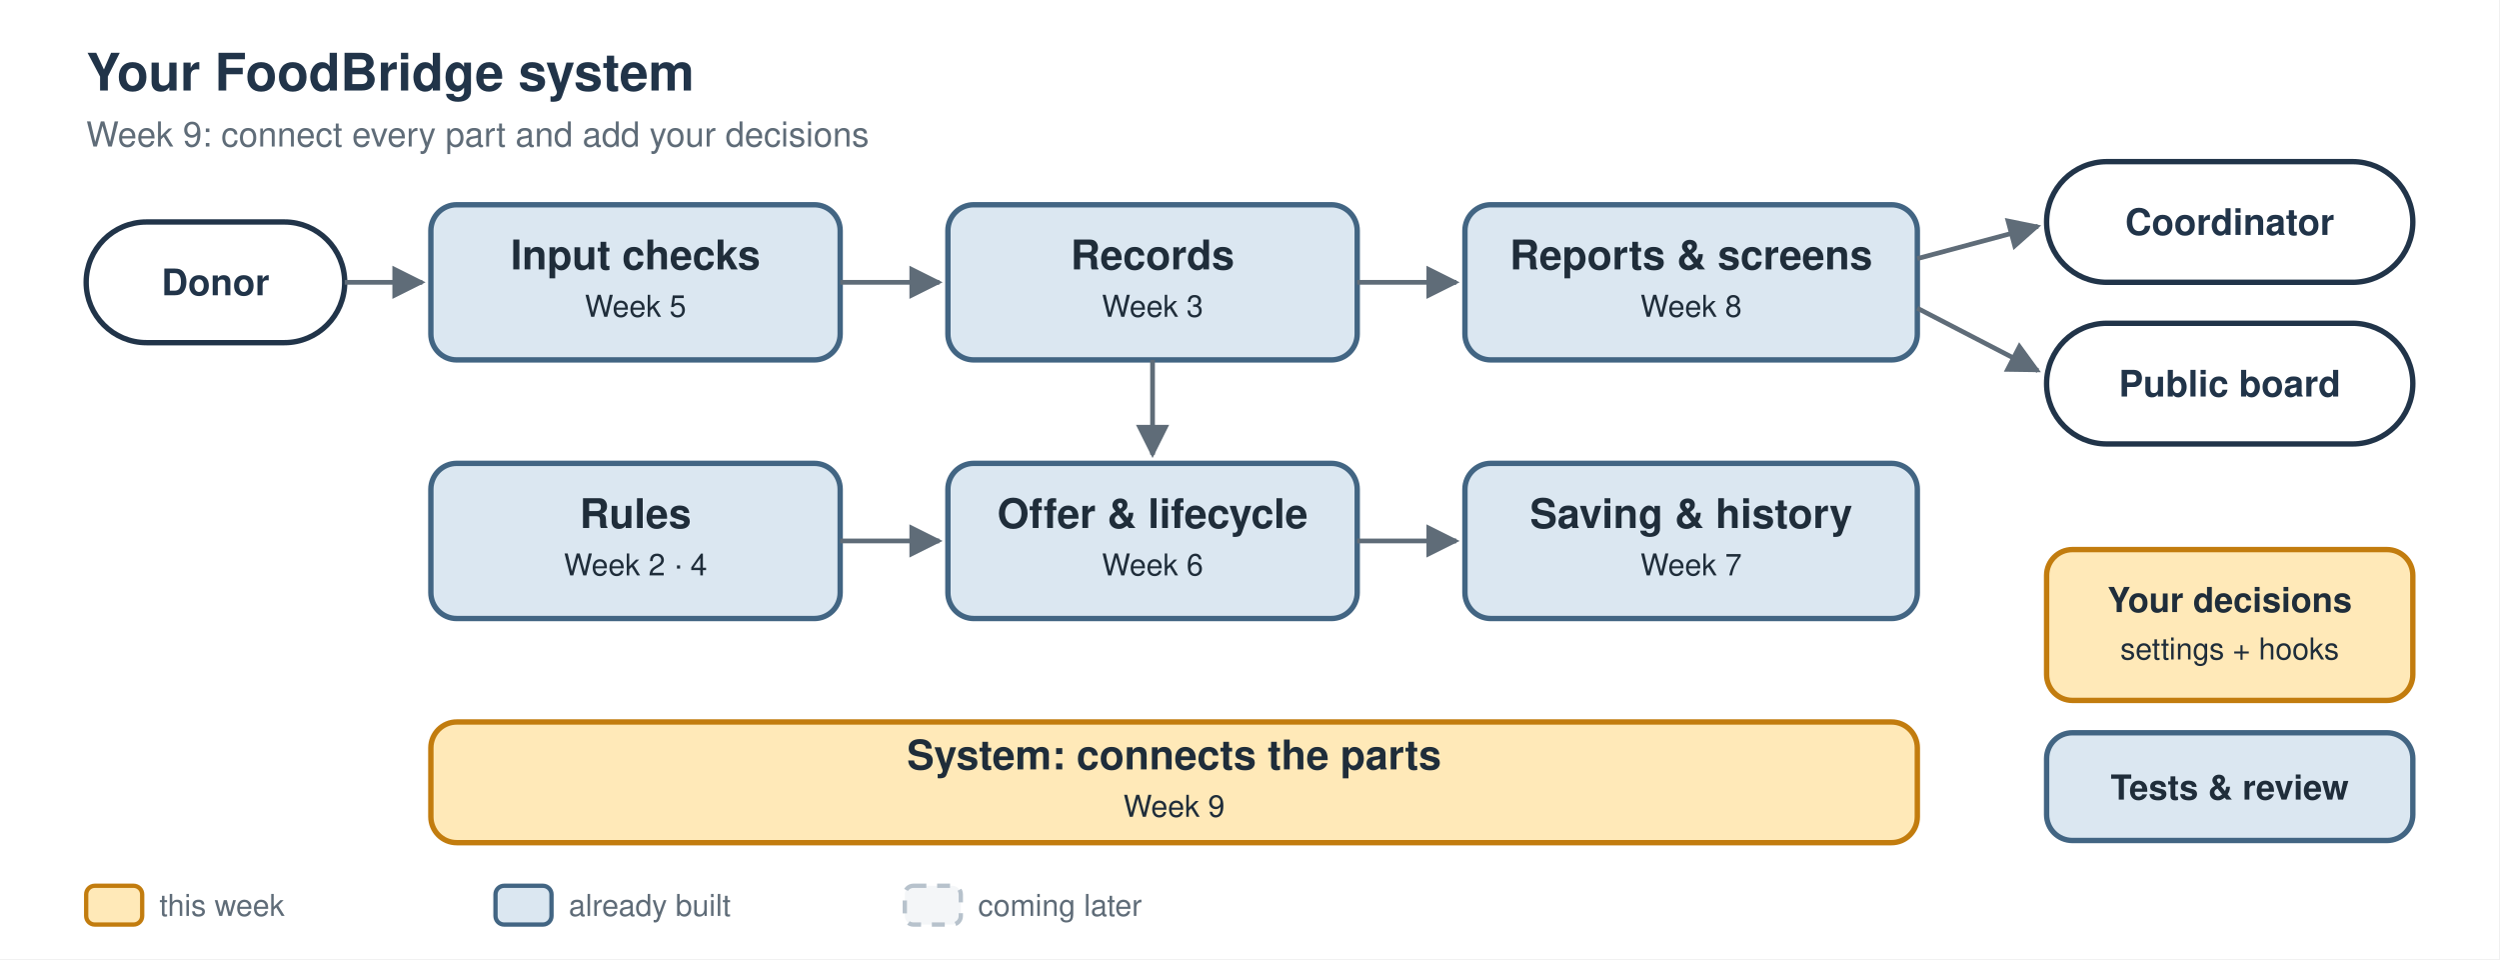
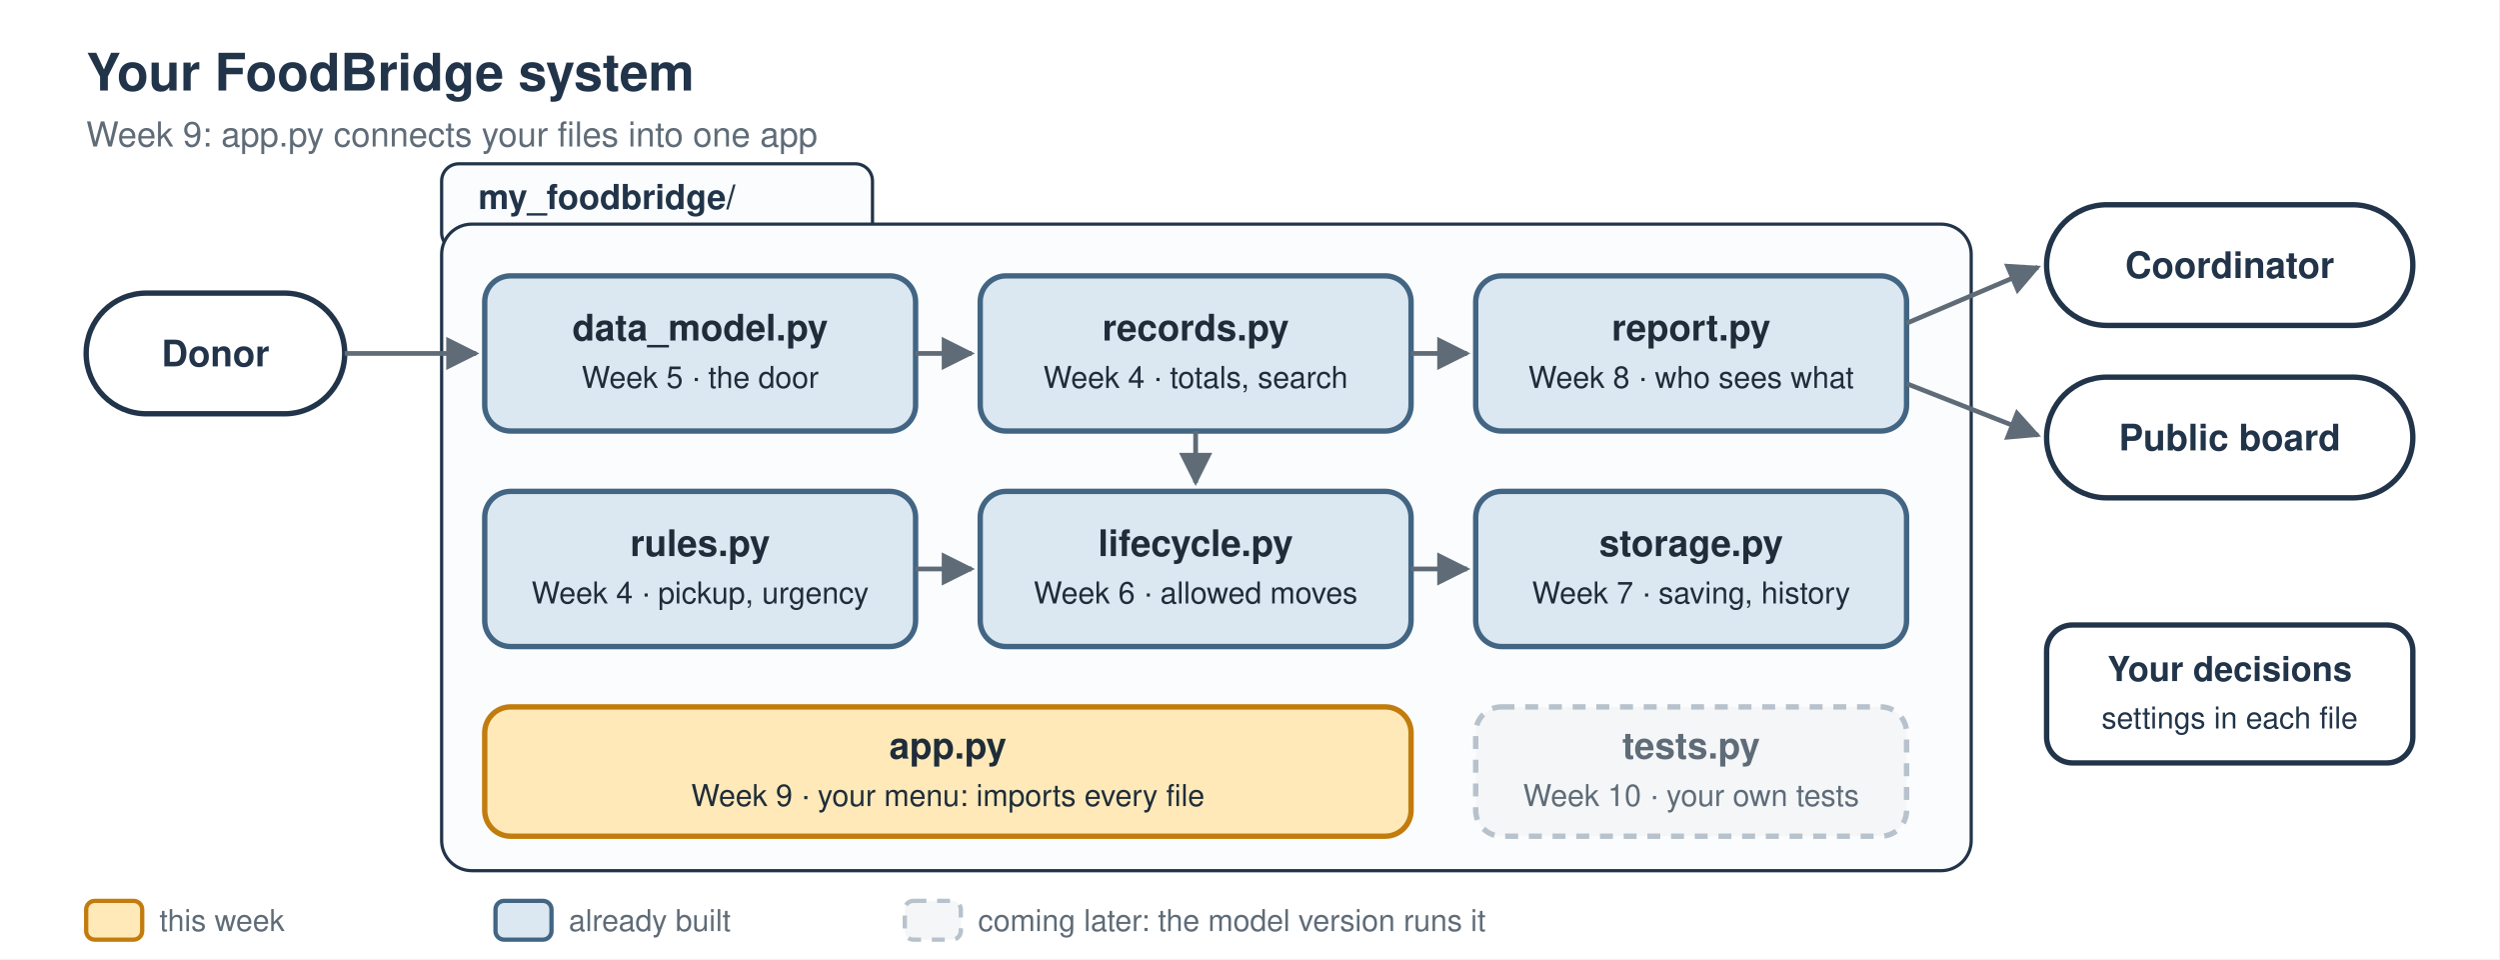
<svg xmlns="http://www.w3.org/2000/svg" width="1160" height="445" viewBox="0 0 1160 445" role="img" font-family="system-ui, -apple-system, 'Segoe UI', Helvetica, Arial, sans-serif">
  <rect width="1160" height="445" fill="#ffffff" />
  <defs>
    <marker id="arrow" viewBox="0 0 10 10" refX="9" refY="5" markerWidth="7" markerHeight="7" orient="auto-start-reverse">
      <path d="M0,0 L10,5 L0,10 z" fill="#5f6c78" />
    </marker>
  </defs>
  <text x="40" y="42" font-size="24" font-weight="700" fill="#213449" text-anchor="start">Your FoodBridge system</text>
-   <text x="40" y="68" font-size="16" font-weight="400" fill="#5f6c78" text-anchor="start">Week 9: connect every part and add your decisions</text>
-   <rect x="200" y="95" width="190" height="72" rx="12" fill="#dbe7f1" stroke="#426583" stroke-width="2.5" />
-   <text x="295.0" y="125.0" text-anchor="middle" font-size="19" font-weight="700" fill="#1f2d3a">Input checks</text>
-   <text x="295.0" y="147.0" text-anchor="middle" font-size="14" fill="#1f2d3a">Week 5</text>
-   <rect x="440" y="95" width="190" height="72" rx="12" fill="#dbe7f1" stroke="#426583" stroke-width="2.5" />
-   <text x="535.0" y="125.0" text-anchor="middle" font-size="19" font-weight="700" fill="#1f2d3a">Records</text>
-   <text x="535.0" y="147.0" text-anchor="middle" font-size="14" fill="#1f2d3a">Week 3</text>
-   <rect x="680" y="95" width="210" height="72" rx="12" fill="#dbe7f1" stroke="#426583" stroke-width="2.5" />
-   <text x="785.0" y="125.0" text-anchor="middle" font-size="19" font-weight="700" fill="#1f2d3a">Reports &amp; screens</text>
-   <text x="785.0" y="147.0" text-anchor="middle" font-size="14" fill="#1f2d3a">Week 8</text>
-   <rect x="200" y="215" width="190" height="72" rx="12" fill="#dbe7f1" stroke="#426583" stroke-width="2.5" />
-   <text x="295.0" y="245.0" text-anchor="middle" font-size="19" font-weight="700" fill="#1f2d3a">Rules</text>
-   <text x="295.0" y="267.0" text-anchor="middle" font-size="14" fill="#1f2d3a">Week 2 · 4</text>
-   <rect x="440" y="215" width="190" height="72" rx="12" fill="#dbe7f1" stroke="#426583" stroke-width="2.5" />
-   <text x="535.0" y="245.0" text-anchor="middle" font-size="19" font-weight="700" fill="#1f2d3a">Offer &amp; lifecycle</text>
-   <text x="535.0" y="267.0" text-anchor="middle" font-size="14" fill="#1f2d3a">Week 6</text>
-   <rect x="680" y="215" width="210" height="72" rx="12" fill="#dbe7f1" stroke="#426583" stroke-width="2.5" />
-   <text x="785.0" y="245.0" text-anchor="middle" font-size="19" font-weight="700" fill="#1f2d3a">Saving &amp; history</text>
-   <text x="785.0" y="267.0" text-anchor="middle" font-size="14" fill="#1f2d3a">Week 7</text>
-   <rect x="200" y="335" width="690" height="56" rx="12" fill="#ffe9b8" stroke="#c27c0e" stroke-width="2.5" />
-   <text x="545.0" y="357.0" text-anchor="middle" font-size="19" font-weight="700" fill="#1f2d3a">System: connects the parts</text>
-   <text x="545.0" y="379.0" text-anchor="middle" font-size="14" fill="#1f2d3a">Week 9</text>
-   <rect x="40" y="103" width="120" height="56" rx="28" fill="#ffffff" stroke="#213449" stroke-width="2.5" />
-   <text x="100.0" y="137.0" text-anchor="middle" font-size="17" font-weight="700" fill="#213449">Donor</text>
-   <rect x="950" y="75" width="170" height="56" rx="28" fill="#ffffff" stroke="#213449" stroke-width="2.5" />
-   <text x="1035.0" y="109.0" text-anchor="middle" font-size="17" font-weight="700" fill="#213449">Coordinator</text>
-   <rect x="950" y="150" width="170" height="56" rx="28" fill="#ffffff" stroke="#213449" stroke-width="2.5" />
-   <text x="1035.0" y="184.0" text-anchor="middle" font-size="17" font-weight="700" fill="#213449">Public board</text>
-   <line x1="160" y1="131" x2="196" y2="131" stroke="#5f6c78" stroke-width="2.2" marker-end="url(#arrow)" />
-   <line x1="390" y1="131" x2="436" y2="131" stroke="#5f6c78" stroke-width="2.2" marker-end="url(#arrow)" />
-   <line x1="630" y1="131" x2="676" y2="131" stroke="#5f6c78" stroke-width="2.2" marker-end="url(#arrow)" />
-   <line x1="890" y1="120" x2="946" y2="105" stroke="#5f6c78" stroke-width="2.2" marker-end="url(#arrow)" />
-   <line x1="890" y1="143" x2="946" y2="172" stroke="#5f6c78" stroke-width="2.2" marker-end="url(#arrow)" />
-   <line x1="535" y1="167" x2="535" y2="211" stroke="#5f6c78" stroke-width="2.2" marker-end="url(#arrow)" />
-   <line x1="390" y1="251" x2="436" y2="251" stroke="#5f6c78" stroke-width="2.2" marker-end="url(#arrow)" />
-   <line x1="630" y1="251" x2="676" y2="251" stroke="#5f6c78" stroke-width="2.2" marker-end="url(#arrow)" />
-   <rect x="950" y="255" width="170" height="70" rx="12" fill="#ffe9b8" stroke="#c27c0e" stroke-width="2.5" />
-   <text x="1035.0" y="284.0" text-anchor="middle" font-size="16" font-weight="700" fill="#1f2d3a">Your decisions</text>
-   <text x="1035.0" y="306.0" text-anchor="middle" font-size="14" fill="#1f2d3a">settings + hooks</text>
-   <rect x="950" y="340" width="170" height="50" rx="12" fill="#dbe7f1" stroke="#426583" stroke-width="2.5" />
-   <text x="1035.0" y="371.0" text-anchor="middle" font-size="16" font-weight="700" fill="#1f2d3a">Tests &amp; review</text>
-   <rect x="40" y="411" width="26" height="18" rx="4" fill="#ffe9b8" stroke="#c27c0e" stroke-width="2" />
-   <text x="74" y="425" font-size="14" font-weight="400" fill="#5f6c78" text-anchor="start">this week</text>
-   <rect x="230" y="411" width="26" height="18" rx="4" fill="#dbe7f1" stroke="#426583" stroke-width="2" />
-   <text x="264" y="425" font-size="14" font-weight="400" fill="#5f6c78" text-anchor="start">already built</text>
-   <rect x="420" y="411" width="26" height="18" rx="4" fill="#f4f6f8" stroke="#b7c2cc" stroke-width="2" stroke-dasharray="6 5" />
-   <text x="454" y="425" font-size="14" font-weight="400" fill="#5f6c78" text-anchor="start">coming later</text>
+   <text x="40" y="68" font-size="16" font-weight="400" fill="#5f6c78" text-anchor="start">Week 9: app.py connects your files into one app</text>
+   <rect x="205" y="76" width="200" height="40" rx="8" fill="#fbfcfd" stroke="#213449" stroke-width="1.5" />
+   <text x="222" y="97" font-size="16" font-weight="700" fill="#213449" text-anchor="start">my_foodbridge/</text>
+   <rect x="205" y="104" width="710" height="300" rx="14" fill="#fbfcfd" stroke="#213449" stroke-width="1.5" />
+   <rect x="225" y="128" width="200" height="72" rx="12" fill="#dbe7f1" stroke="#426583" stroke-width="2.5" />
+   <text x="325.0" y="158.0" text-anchor="middle" font-size="17" font-weight="700" fill="#1f2d3a">data_model.py</text>
+   <text x="325.0" y="180.0" text-anchor="middle" font-size="14" fill="#1f2d3a">Week 5 · the door</text>
+   <rect x="455" y="128" width="200" height="72" rx="12" fill="#dbe7f1" stroke="#426583" stroke-width="2.5" />
+   <text x="555.0" y="158.0" text-anchor="middle" font-size="17" font-weight="700" fill="#1f2d3a">records.py</text>
+   <text x="555.0" y="180.0" text-anchor="middle" font-size="14" fill="#1f2d3a">Week 4 · totals, search</text>
+   <rect x="685" y="128" width="200" height="72" rx="12" fill="#dbe7f1" stroke="#426583" stroke-width="2.5" />
+   <text x="785.0" y="158.0" text-anchor="middle" font-size="17" font-weight="700" fill="#1f2d3a">report.py</text>
+   <text x="785.0" y="180.0" text-anchor="middle" font-size="14" fill="#1f2d3a">Week 8 · who sees what</text>
+   <rect x="225" y="228" width="200" height="72" rx="12" fill="#dbe7f1" stroke="#426583" stroke-width="2.5" />
+   <text x="325.0" y="258.0" text-anchor="middle" font-size="17" font-weight="700" fill="#1f2d3a">rules.py</text>
+   <text x="325.0" y="280.0" text-anchor="middle" font-size="14" fill="#1f2d3a">Week 4 · pickup, urgency</text>
+   <rect x="455" y="228" width="200" height="72" rx="12" fill="#dbe7f1" stroke="#426583" stroke-width="2.5" />
+   <text x="555.0" y="258.0" text-anchor="middle" font-size="17" font-weight="700" fill="#1f2d3a">lifecycle.py</text>
+   <text x="555.0" y="280.0" text-anchor="middle" font-size="14" fill="#1f2d3a">Week 6 · allowed moves</text>
+   <rect x="685" y="228" width="200" height="72" rx="12" fill="#dbe7f1" stroke="#426583" stroke-width="2.5" />
+   <text x="785.0" y="258.0" text-anchor="middle" font-size="17" font-weight="700" fill="#1f2d3a">storage.py</text>
+   <text x="785.0" y="280.0" text-anchor="middle" font-size="14" fill="#1f2d3a">Week 7 · saving, history</text>
+   <rect x="225" y="328" width="430" height="60" rx="12" fill="#ffe9b8" stroke="#c27c0e" stroke-width="2.5" />
+   <text x="440.0" y="352.0" text-anchor="middle" font-size="17" font-weight="700" fill="#1f2d3a">app.py</text>
+   <text x="440.0" y="374.0" text-anchor="middle" font-size="14" fill="#1f2d3a">Week 9 · your menu: imports every file</text>
+   <rect x="685" y="328" width="200" height="60" rx="12" fill="#f4f6f8" stroke="#b7c2cc" stroke-width="2.5" stroke-dasharray="6 5" />
+   <text x="785.0" y="352.0" text-anchor="middle" font-size="17" font-weight="700" fill="#5f6c78">tests.py</text>
+   <text x="785.0" y="374.0" text-anchor="middle" font-size="14" fill="#5f6c78">Week 10 · your own tests</text>
+   <rect x="40" y="136" width="120" height="56" rx="28" fill="#ffffff" stroke="#213449" stroke-width="2.5" />
+   <text x="100.0" y="170.0" text-anchor="middle" font-size="17" font-weight="700" fill="#213449">Donor</text>
+   <rect x="950" y="95" width="170" height="56" rx="28" fill="#ffffff" stroke="#213449" stroke-width="2.5" />
+   <text x="1035.0" y="129.0" text-anchor="middle" font-size="17" font-weight="700" fill="#213449">Coordinator</text>
+   <rect x="950" y="175" width="170" height="56" rx="28" fill="#ffffff" stroke="#213449" stroke-width="2.5" />
+   <text x="1035.0" y="209.0" text-anchor="middle" font-size="17" font-weight="700" fill="#213449">Public board</text>
+   <line x1="160" y1="164" x2="221" y2="164" stroke="#5f6c78" stroke-width="2.2" marker-end="url(#arrow)" />
+   <line x1="425" y1="164" x2="451" y2="164" stroke="#5f6c78" stroke-width="2.2" marker-end="url(#arrow)" />
+   <line x1="655" y1="164" x2="681" y2="164" stroke="#5f6c78" stroke-width="2.2" marker-end="url(#arrow)" />
+   <line x1="885" y1="150" x2="946" y2="124" stroke="#5f6c78" stroke-width="2.2" marker-end="url(#arrow)" />
+   <line x1="885" y1="178" x2="946" y2="202" stroke="#5f6c78" stroke-width="2.2" marker-end="url(#arrow)" />
+   <line x1="555" y1="200" x2="555" y2="224" stroke="#5f6c78" stroke-width="2.2" marker-end="url(#arrow)" />
+   <line x1="425" y1="264" x2="451" y2="264" stroke="#5f6c78" stroke-width="2.2" marker-end="url(#arrow)" />
+   <line x1="655" y1="264" x2="681" y2="264" stroke="#5f6c78" stroke-width="2.2" marker-end="url(#arrow)" />
+   <rect x="950" y="290" width="170" height="64" rx="12" fill="#ffffff" stroke="#213449" stroke-width="2.5" />
+   <text x="1035.0" y="316.0" text-anchor="middle" font-size="16" font-weight="700" fill="#213449">Your decisions</text>
+   <text x="1035.0" y="338.0" text-anchor="middle" font-size="14" fill="#213449">settings in each file</text>
+   <rect x="40" y="418" width="26" height="18" rx="4" fill="#ffe9b8" stroke="#c27c0e" stroke-width="2" />
+   <text x="74" y="432" font-size="14" font-weight="400" fill="#5f6c78" text-anchor="start">this week</text>
+   <rect x="230" y="418" width="26" height="18" rx="4" fill="#dbe7f1" stroke="#426583" stroke-width="2" />
+   <text x="264" y="432" font-size="14" font-weight="400" fill="#5f6c78" text-anchor="start">already built</text>
+   <rect x="420" y="418" width="26" height="18" rx="4" fill="#f4f6f8" stroke="#b7c2cc" stroke-width="2" stroke-dasharray="6 5" />
+   <text x="454" y="432" font-size="14" font-weight="400" fill="#5f6c78" text-anchor="start">coming later: the model version runs it</text>
</svg>
